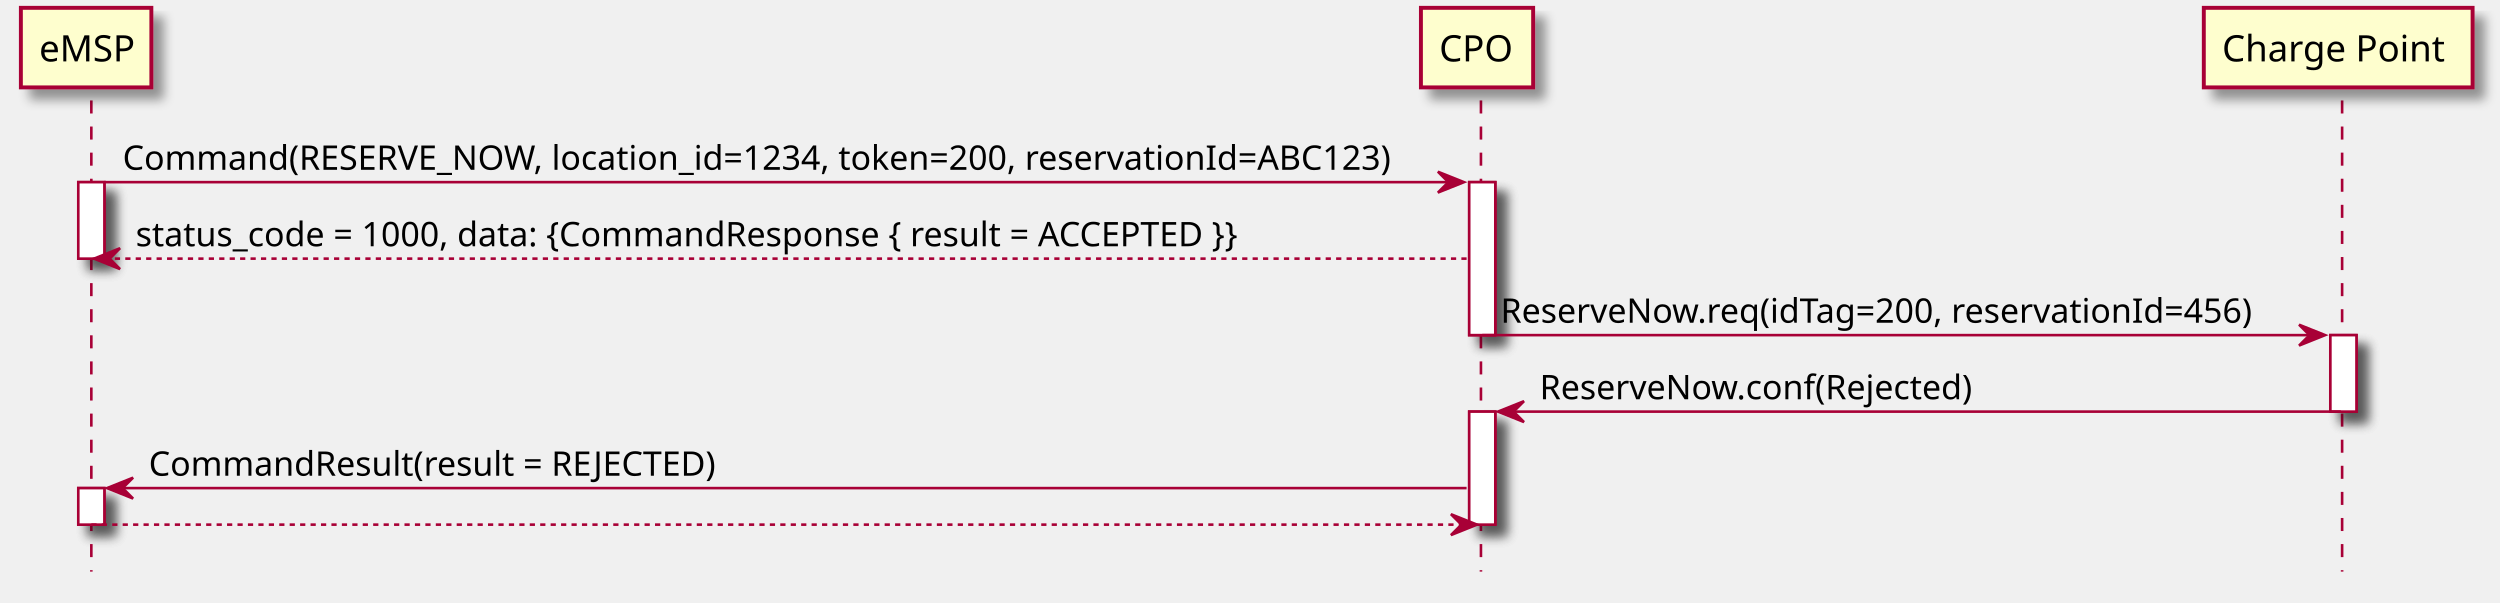
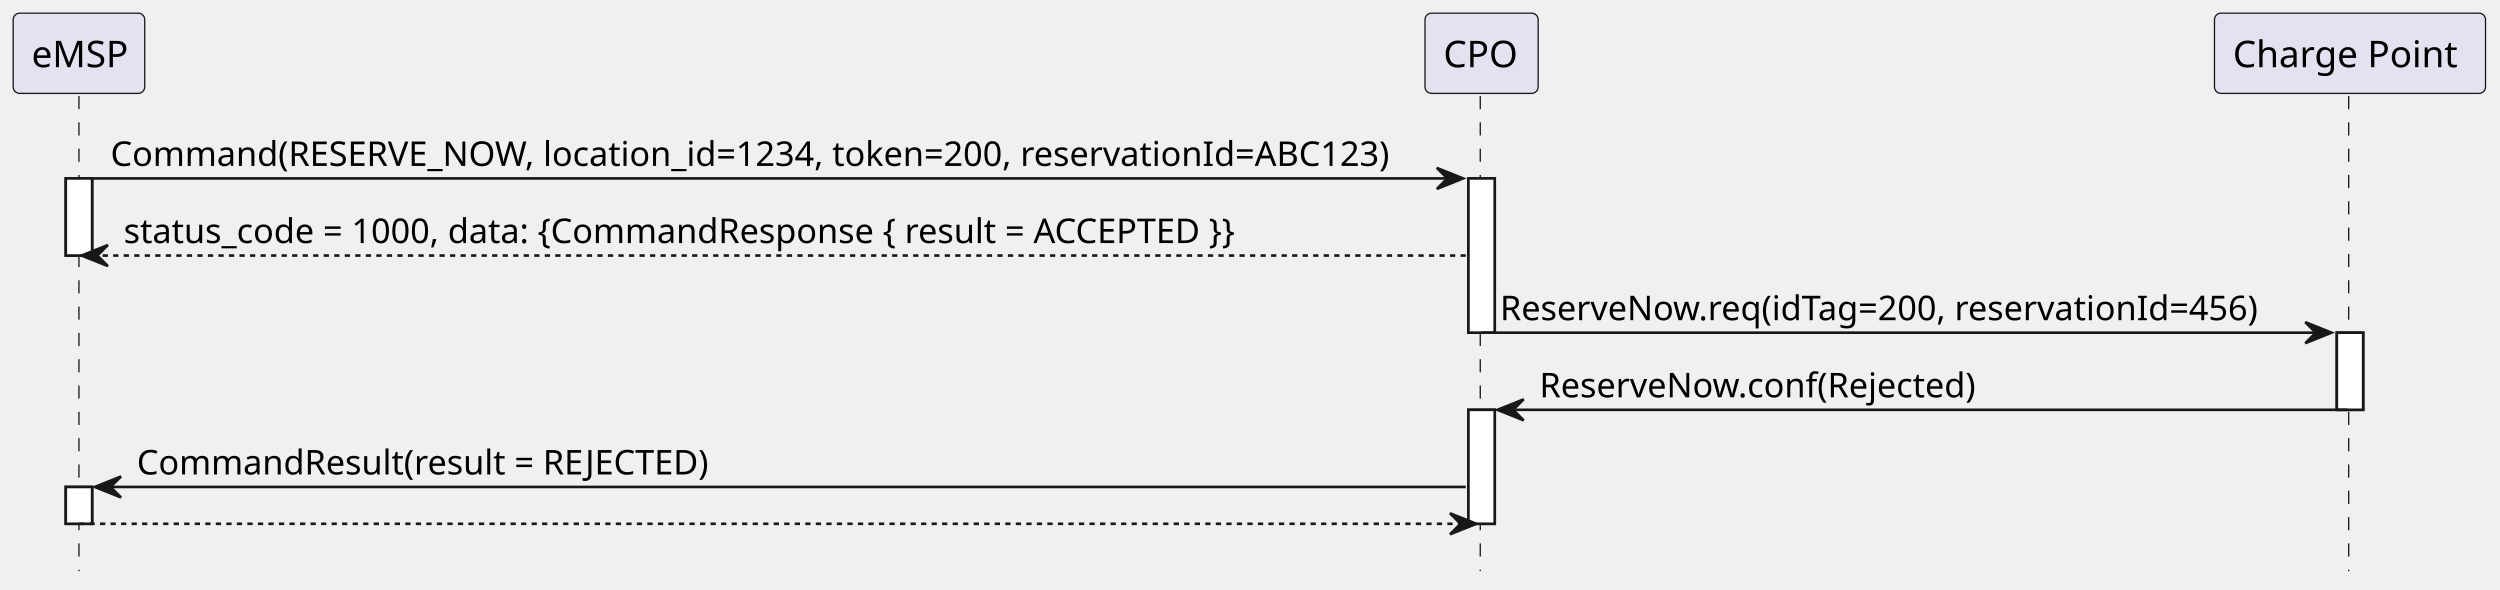
- <svg xmlns="http://www.w3.org/2000/svg" contentScriptType="application/ecmascript" contentStyleType="text/css" height="231px" preserveAspectRatio="none" style="width:958px;height:231px;" version="1.1" viewBox="0 0 958 231" width="958px" zoomAndPan="magnify">
-   <defs>
-     <filter height="300%" id="f10svwmuaicvel" width="300%" x="-1" y="-1">
-       <feGaussianBlur result="blurOut" stdDeviation="2.0" />
-       <feColorMatrix in="blurOut" result="blurOut2" type="matrix" values="0 0 0 0 0 0 0 0 0 0 0 0 0 0 0 0 0 0 .4 0" />
-       <feOffset dx="4.0" dy="4.0" in="blurOut2" result="blurOut3" />
-       <feBlend in="SourceGraphic" in2="blurOut3" mode="normal" />
-     </filter>
-   </defs>
+ <svg xmlns="http://www.w3.org/2000/svg" contentStyleType="text/css" height="224px" preserveAspectRatio="none" style="width:950px;height:224px;background:#FFFFFF;" version="1.1" viewBox="0 0 950 224" width="950px" zoomAndPan="magnify">
+   <defs />
  <g>
-     <rect fill="#FFFFFF" filter="url(#f10svwmuaicvel)" height="29.311" style="stroke: #A80036; stroke-width: 1.0;" width="10" x="30" y="69.799" />
-     <rect fill="#FFFFFF" filter="url(#f10svwmuaicvel)" height="14" style="stroke: #A80036; stroke-width: 1.0;" width="10" x="30" y="187.041" />
-     <rect fill="#FFFFFF" filter="url(#f10svwmuaicvel)" height="58.621" style="stroke: #A80036; stroke-width: 1.0;" width="10" x="563" y="69.799" />
-     <rect fill="#FFFFFF" filter="url(#f10svwmuaicvel)" height="43.31" style="stroke: #A80036; stroke-width: 1.0;" width="10" x="563" y="157.731" />
-     <rect fill="#FFFFFF" filter="url(#f10svwmuaicvel)" height="29.311" style="stroke: #A80036; stroke-width: 1.0;" width="10" x="893" y="128.42" />
-     <line style="stroke: #A80036; stroke-width: 1.0; stroke-dasharray: 5.0,5.0;" x1="35" x2="35" y1="38.488" y2="219.041" />
-     <line style="stroke: #A80036; stroke-width: 1.0; stroke-dasharray: 5.0,5.0;" x1="567.5" x2="567.5" y1="38.488" y2="219.041" />
-     <line style="stroke: #A80036; stroke-width: 1.0; stroke-dasharray: 5.0,5.0;" x1="897.5" x2="897.5" y1="38.488" y2="219.041" />
-     <rect fill="#FEFECE" filter="url(#f10svwmuaicvel)" height="30.488" style="stroke: #A80036; stroke-width: 1.5;" width="50" x="8" y="3" />
-     <text fill="#000000" font-family="sans-serif" font-size="14" lengthAdjust="spacingAndGlyphs" textLength="36" x="15" y="23.535">eMSP</text>
-     <rect fill="#FEFECE" filter="url(#f10svwmuaicvel)" height="30.488" style="stroke: #A80036; stroke-width: 1.5;" width="43" x="544.5" y="3" />
-     <text fill="#000000" font-family="sans-serif" font-size="14" lengthAdjust="spacingAndGlyphs" textLength="29" x="551.5" y="23.535">CPO</text>
-     <rect fill="#FEFECE" filter="url(#f10svwmuaicvel)" height="30.488" style="stroke: #A80036; stroke-width: 1.5;" width="103" x="844.5" y="3" />
-     <text fill="#000000" font-family="sans-serif" font-size="14" lengthAdjust="spacingAndGlyphs" textLength="89" x="851.5" y="23.535">Charge Point</text>
-     <rect fill="#FFFFFF" filter="url(#f10svwmuaicvel)" height="29.311" style="stroke: #A80036; stroke-width: 1.0;" width="10" x="30" y="69.799" />
-     <rect fill="#FFFFFF" filter="url(#f10svwmuaicvel)" height="14" style="stroke: #A80036; stroke-width: 1.0;" width="10" x="30" y="187.041" />
-     <rect fill="#FFFFFF" filter="url(#f10svwmuaicvel)" height="58.621" style="stroke: #A80036; stroke-width: 1.0;" width="10" x="563" y="69.799" />
-     <rect fill="#FFFFFF" filter="url(#f10svwmuaicvel)" height="43.31" style="stroke: #A80036; stroke-width: 1.0;" width="10" x="563" y="157.731" />
-     <rect fill="#FFFFFF" filter="url(#f10svwmuaicvel)" height="29.311" style="stroke: #A80036; stroke-width: 1.0;" width="10" x="893" y="128.42" />
-     <polygon fill="#A80036" points="551,65.799,561,69.799,551,73.799,555,69.799" style="stroke: #A80036; stroke-width: 1.0;" />
-     <line style="stroke: #A80036; stroke-width: 1.0;" x1="40" x2="557" y1="69.799" y2="69.799" />
-     <text fill="#000000" font-family="sans-serif" font-size="13" lengthAdjust="spacingAndGlyphs" textLength="509" x="47" y="65.057">Command(RESERVE_NOW, location_id=1234, token=200, reservationId=ABC123)</text>
-     <polygon fill="#A80036" points="46,95.109,36,99.109,46,103.109,42,99.109" style="stroke: #A80036; stroke-width: 1.0;" />
-     <line style="stroke: #A80036; stroke-width: 1.0; stroke-dasharray: 2.0,2.0;" x1="40" x2="562" y1="99.109" y2="99.109" />
-     <text fill="#000000" font-family="sans-serif" font-size="13" lengthAdjust="spacingAndGlyphs" textLength="441" x="52" y="94.367">status_code = 1000, data: {CommandResponse { result = ACCEPTED }}</text>
-     <polygon fill="#A80036" points="881,124.42,891,128.42,881,132.42,885,128.42" style="stroke: #A80036; stroke-width: 1.0;" />
-     <line style="stroke: #A80036; stroke-width: 1.0;" x1="568" x2="887" y1="128.42" y2="128.42" />
-     <text fill="#000000" font-family="sans-serif" font-size="13" lengthAdjust="spacingAndGlyphs" textLength="301" x="575" y="123.678">ReserveNow.req(idTag=200, reservationId=456)</text>
-     <polygon fill="#A80036" points="584,153.731,574,157.731,584,161.731,580,157.731" style="stroke: #A80036; stroke-width: 1.0;" />
-     <line style="stroke: #A80036; stroke-width: 1.0;" x1="578" x2="897" y1="157.731" y2="157.731" />
-     <text fill="#000000" font-family="sans-serif" font-size="13" lengthAdjust="spacingAndGlyphs" textLength="169" x="590" y="152.988">ReserveNow.conf(Rejected)</text>
-     <polygon fill="#A80036" points="51,183.041,41,187.041,51,191.041,47,187.041" style="stroke: #A80036; stroke-width: 1.0;" />
-     <line style="stroke: #A80036; stroke-width: 1.0;" x1="45" x2="562" y1="187.041" y2="187.041" />
-     <text fill="#000000" font-family="sans-serif" font-size="13" lengthAdjust="spacingAndGlyphs" textLength="225" x="57" y="182.299">CommandResult(result = REJECTED)</text>
-     <polygon fill="#A80036" points="556,197.041,566,201.041,556,205.041,560,201.041" style="stroke: #A80036; stroke-width: 1.0;" />
-     <line style="stroke: #A80036; stroke-width: 1.0; stroke-dasharray: 2.0,2.0;" x1="35" x2="562" y1="201.041" y2="201.041" />
+     <rect fill="#FFFFFF" height="29.311" style="stroke:#181818;stroke-width:1.0;" width="10" x="25" y="67.799" />
+     <rect fill="#FFFFFF" height="14" style="stroke:#181818;stroke-width:1.0;" width="10" x="25" y="185.041" />
+     <rect fill="#FFFFFF" height="58.621" style="stroke:#181818;stroke-width:1.0;" width="10" x="558" y="67.799" />
+     <rect fill="#FFFFFF" height="43.31" style="stroke:#181818;stroke-width:1.0;" width="10" x="558" y="155.731" />
+     <rect fill="#FFFFFF" height="29.311" style="stroke:#181818;stroke-width:1.0;" width="10" x="888" y="126.42" />
+     <line style="stroke:#181818;stroke-width:0.5;stroke-dasharray:5.0,5.0;" x1="30" x2="30" y1="36.488" y2="217.041" />
+     <line style="stroke:#181818;stroke-width:0.5;stroke-dasharray:5.0,5.0;" x1="562.5" x2="562.5" y1="36.488" y2="217.041" />
+     <line style="stroke:#181818;stroke-width:0.5;stroke-dasharray:5.0,5.0;" x1="892.5" x2="892.5" y1="36.488" y2="217.041" />
+     <rect fill="#E2E2F0" height="30.488" rx="2.5" ry="2.5" style="stroke:#181818;stroke-width:0.5;" width="50" x="5" y="5" />
+     <text fill="#000000" font-family="sans-serif" font-size="14" lengthAdjust="spacing" textLength="36" x="12" y="25.535">eMSP</text>
+     <rect fill="#E2E2F0" height="30.488" rx="2.5" ry="2.5" style="stroke:#181818;stroke-width:0.5;" width="43" x="541.5" y="5" />
+     <text fill="#000000" font-family="sans-serif" font-size="14" lengthAdjust="spacing" textLength="29" x="548.5" y="25.535">CPO</text>
+     <rect fill="#E2E2F0" height="30.488" rx="2.5" ry="2.5" style="stroke:#181818;stroke-width:0.5;" width="103" x="841.5" y="5" />
+     <text fill="#000000" font-family="sans-serif" font-size="14" lengthAdjust="spacing" textLength="89" x="848.5" y="25.535">Charge Point</text>
+     <rect fill="#FFFFFF" height="29.311" style="stroke:#181818;stroke-width:1.0;" width="10" x="25" y="67.799" />
+     <rect fill="#FFFFFF" height="14" style="stroke:#181818;stroke-width:1.0;" width="10" x="25" y="185.041" />
+     <rect fill="#FFFFFF" height="58.621" style="stroke:#181818;stroke-width:1.0;" width="10" x="558" y="67.799" />
+     <rect fill="#FFFFFF" height="43.31" style="stroke:#181818;stroke-width:1.0;" width="10" x="558" y="155.731" />
+     <rect fill="#FFFFFF" height="29.311" style="stroke:#181818;stroke-width:1.0;" width="10" x="888" y="126.42" />
+     <polygon fill="#181818" points="546,63.799,556,67.799,546,71.799,550,67.799" style="stroke:#181818;stroke-width:1.0;" />
+     <line style="stroke:#181818;stroke-width:1.0;" x1="35" x2="552" y1="67.799" y2="67.799" />
+     <text fill="#000000" font-family="sans-serif" font-size="13" lengthAdjust="spacing" textLength="509" x="42" y="63.057">Command(RESERVE_NOW, location_id=1234, token=200, reservationId=ABC123)</text>
+     <polygon fill="#181818" points="41,93.109,31,97.109,41,101.109,37,97.109" style="stroke:#181818;stroke-width:1.0;" />
+     <line style="stroke:#181818;stroke-width:1.0;stroke-dasharray:2.0,2.0;" x1="35" x2="557" y1="97.109" y2="97.109" />
+     <text fill="#000000" font-family="sans-serif" font-size="13" lengthAdjust="spacing" textLength="441" x="47" y="92.367">status_code = 1000, data: {CommandResponse { result = ACCEPTED }}</text>
+     <polygon fill="#181818" points="876,122.42,886,126.42,876,130.42,880,126.42" style="stroke:#181818;stroke-width:1.0;" />
+     <line style="stroke:#181818;stroke-width:1.0;" x1="563" x2="882" y1="126.42" y2="126.42" />
+     <text fill="#000000" font-family="sans-serif" font-size="13" lengthAdjust="spacing" textLength="301" x="570" y="121.678">ReserveNow.req(idTag=200, reservationId=456)</text>
+     <polygon fill="#181818" points="579,151.731,569,155.731,579,159.731,575,155.731" style="stroke:#181818;stroke-width:1.0;" />
+     <line style="stroke:#181818;stroke-width:1.0;" x1="573" x2="892" y1="155.731" y2="155.731" />
+     <text fill="#000000" font-family="sans-serif" font-size="13" lengthAdjust="spacing" textLength="169" x="585" y="150.988">ReserveNow.conf(Rejected)</text>
+     <polygon fill="#181818" points="46,181.041,36,185.041,46,189.041,42,185.041" style="stroke:#181818;stroke-width:1.0;" />
+     <line style="stroke:#181818;stroke-width:1.0;" x1="40" x2="557" y1="185.041" y2="185.041" />
+     <text fill="#000000" font-family="sans-serif" font-size="13" lengthAdjust="spacing" textLength="225" x="52" y="180.299">CommandResult(result = REJECTED)</text>
+     <polygon fill="#181818" points="551,195.041,561,199.041,551,203.041,555,199.041" style="stroke:#181818;stroke-width:1.0;" />
+     <line style="stroke:#181818;stroke-width:1.0;stroke-dasharray:2.0,2.0;" x1="30" x2="557" y1="199.041" y2="199.041" />
  </g>
</svg>
